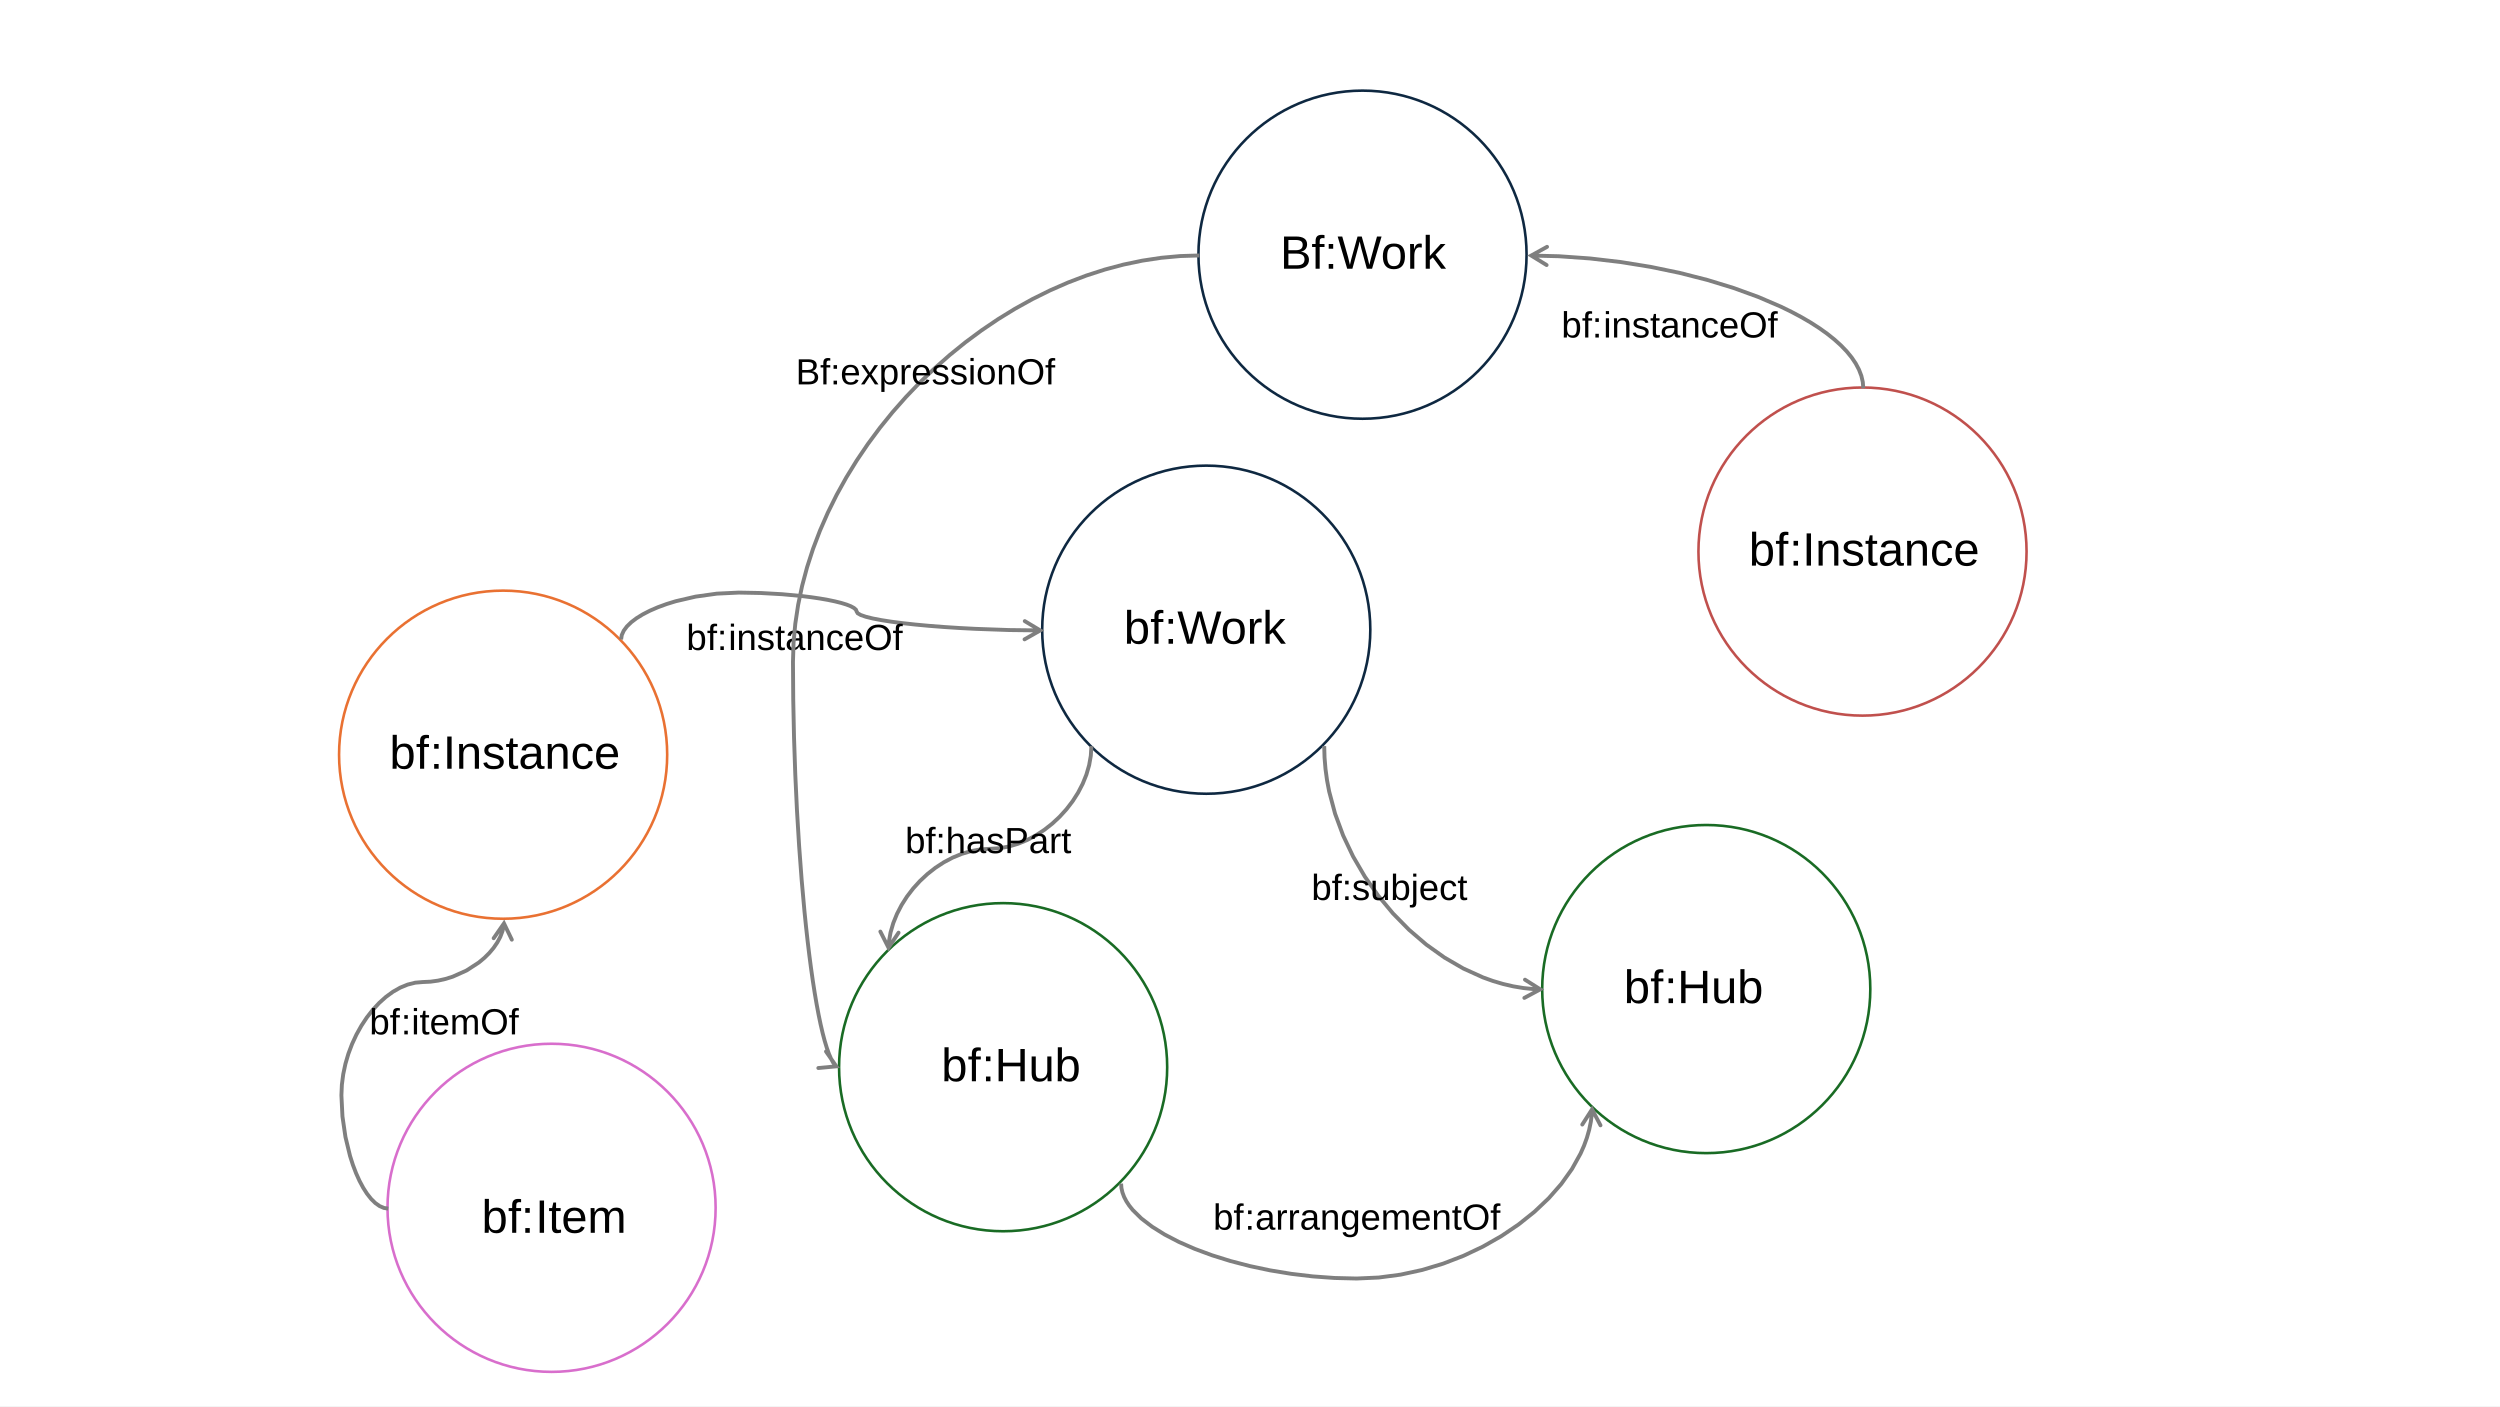
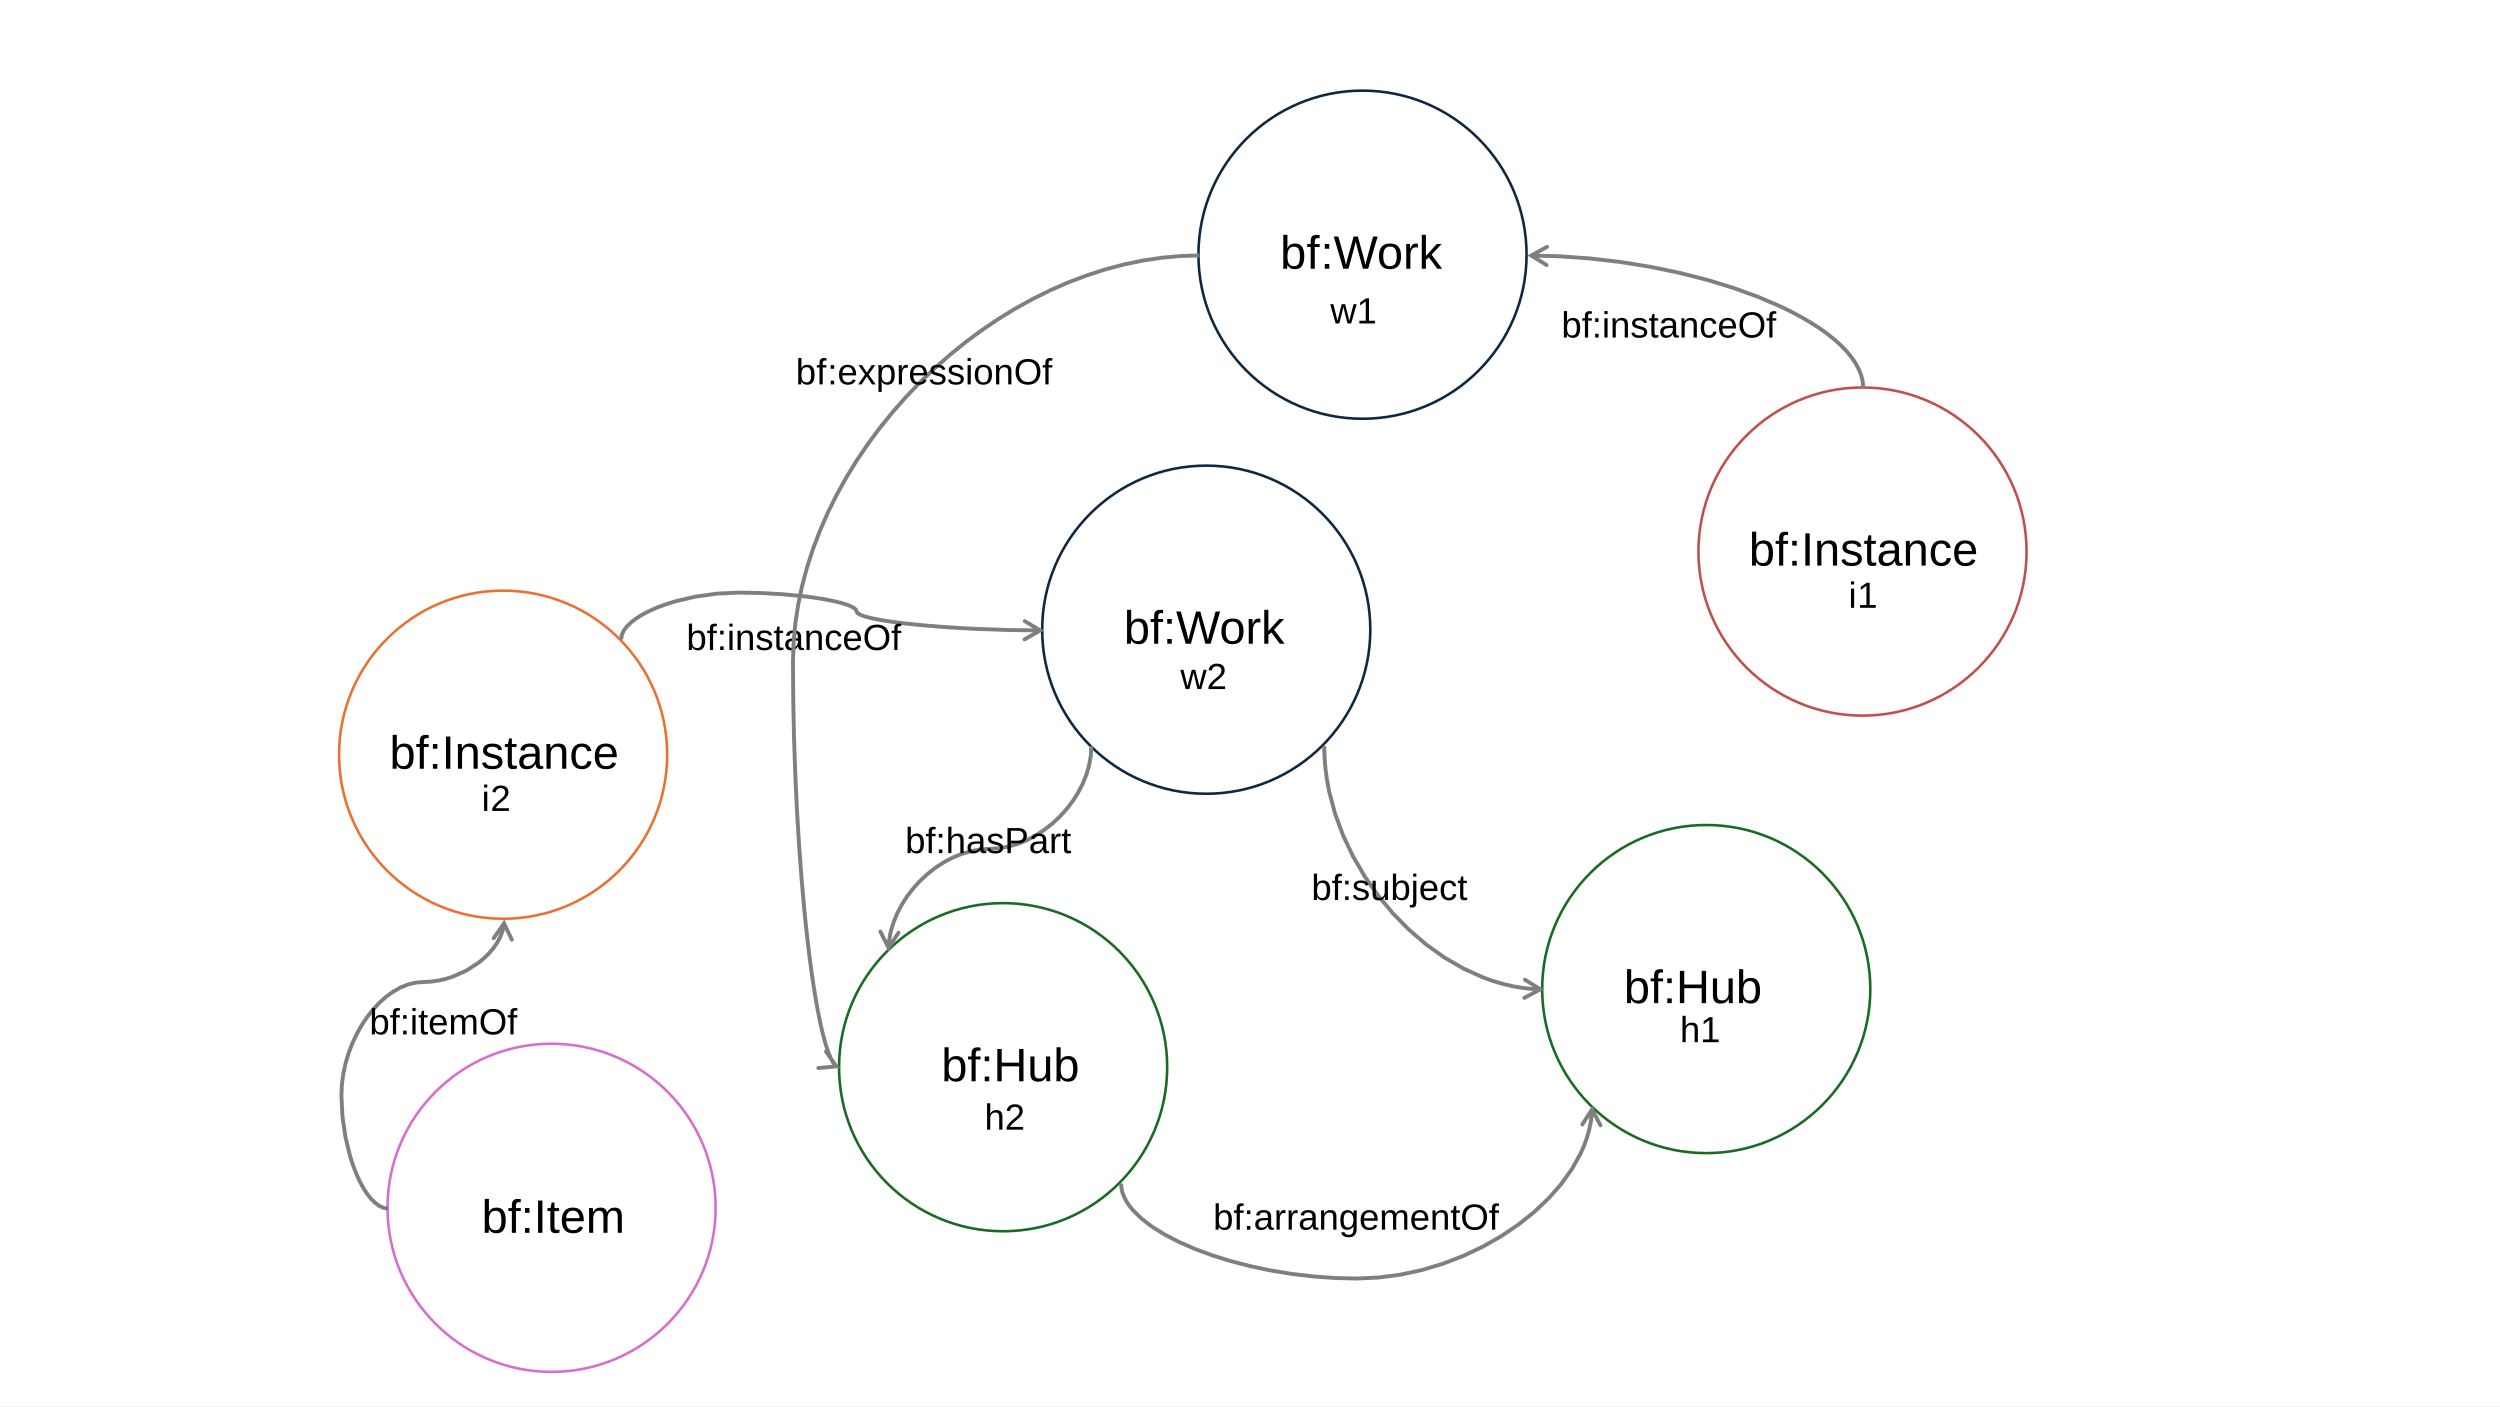
<svg xmlns="http://www.w3.org/2000/svg" width="1600" height="900" overflow="hidden">
  <g>
    <rect x="0" y="0" width="1600" height="900" fill="#FFFFFF" />
    <path d="M667 403C667 345.01 714.01 298 772 298 829.99 298 877 345.01 877 403 877 460.99 829.99 508 772 508 714.01 508 667 460.99 667 403Z" stroke="#0E2841" stroke-width="1.667" stroke-miterlimit="8" fill="none" fill-rule="evenodd" />
-     <text font-family="Aptos,Aptos_MSFontService,Arial" font-weight="400" font-size="30" transform="translate(719.303 412)">b</text>
-     <text font-family="Aptos,Aptos_MSFontService,Arial" font-weight="400" font-size="30" transform="translate(736.178 412)">f</text>
-     <text font-family="Aptos,Aptos_MSFontService,Arial" font-weight="400" font-size="30" transform="translate(745.137 412)">:Work</text>
+     <text font-family="Aptos,Aptos_MSFontService,Arial" font-weight="400" font-size="30" transform="translate(719.303 412)">bf:Work</text>
    <path d="M987 633C987 575.01 1034.01 528 1092 528 1149.99 528 1197 575.01 1197 633 1197 690.99 1149.99 738 1092 738 1034.01 738 987 690.99 987 633Z" stroke="#196B24" stroke-width="1.667" stroke-miterlimit="8" fill="none" fill-rule="evenodd" />
-     <text font-family="Aptos,Aptos_MSFontService,Arial" font-weight="400" font-size="30" transform="translate(1039.3 642)">b</text>
-     <text font-family="Aptos,Aptos_MSFontService,Arial" font-weight="400" font-size="30" transform="translate(1056.18 642)">f</text>
-     <text font-family="Aptos,Aptos_MSFontService,Arial" font-weight="400" font-size="30" transform="translate(1065.14 642)">:Hub</text>
+     <text font-family="Aptos,Aptos_MSFontService,Arial" font-weight="400" font-size="30" transform="translate(1039.3 642)">bf:Hub</text>
    <path d="M0.035-1.25 7.368-1.045 14.719-0.435 22.04 0.563 29.329 1.942 43.671 5.766 57.676 10.943 71.217 17.364 84.18 24.925 96.451 33.524 107.92 43.057 118.471 53.423 127.991 64.519 136.366 76.245 143.481 88.498 149.213 101.161 151.536 107.645 153.465 114.182 154.991 120.774 156.1 127.409 156.776 134.074 156.918 138.237 154.42 138.323 154.279 134.201 154.284 134.284 153.617 127.701 153.627 127.781 152.532 121.224 152.547 121.3 151.038 114.782 151.057 114.854 149.148 108.387 149.17 108.455 146.877 102.052 146.915 102.146 141.23 89.586 141.288 89.698 134.234 77.551 134.298 77.65 125.989 66.018 126.058 66.105 116.608 55.092 116.681 55.169 106.205 44.877 106.282 44.947 94.893 35.48 94.975 35.542 82.787 27.003 82.875 27.059 70.003 19.55 70.097 19.6 56.655 13.226 56.758 13.268 42.859 8.131 42.97 8.166 28.73 4.369 28.82 4.39 21.607 3.026 21.67 3.036 14.414 2.046 14.48 2.053 7.195 1.45 7.264 1.454-0.035 1.25ZM162.258 128.679 155.754 140.76 148.44 129.152C148.072 128.568 148.247 127.796 148.831 127.428 149.415 127.06 150.187 127.235 150.555 127.819L156.727 137.614 154.568 137.688 160.056 127.494C160.384 126.886 161.142 126.659 161.75 126.986 162.357 127.313 162.585 128.071 162.258 128.679Z" fill="#7F7F7F" transform="matrix(1.83697e-16 1 1 -1.83697e-16 847.5 477.5)" />
    <text font-family="Aptos,Aptos_MSFontService,Arial" font-weight="400" font-size="23.333" transform="translate(839.303 576)">bf:subject</text>
    <path d="M537 683C537 625.01 584.01 578 642 578 699.99 578 747 625.01 747 683 747 740.99 699.99 788 642 788 584.01 788 537 740.99 537 683Z" stroke="#196B24" stroke-width="1.667" stroke-miterlimit="8" fill="none" fill-rule="evenodd" />
-     <text font-family="Aptos,Aptos_MSFontService,Arial" font-weight="400" font-size="30" transform="translate(602.46 692)">b</text>
-     <text font-family="Aptos,Aptos_MSFontService,Arial" font-weight="400" font-size="30" transform="translate(619.335 692)">f</text>
-     <text font-family="Aptos,Aptos_MSFontService,Arial" font-weight="400" font-size="30" transform="translate(628.293 692)">:Hub</text>
+     <text font-family="Aptos,Aptos_MSFontService,Arial" font-weight="400" font-size="30" transform="translate(602.46 692)">bf:Hub</text>
    <path d="M699.748 477.576 699.37 483.804 698.259 490.05 696.469 496.187 694.051 502.167 691.054 507.944 687.528 513.471 683.52 518.7 679.077 523.585 674.248 528.079 669.077 532.135 663.613 535.703 657.9 538.735 651.986 541.182 645.916 542.994 639.737 544.12 633.577 544.501 627.491 544.879 627.638 544.861 621.6 545.96 621.733 545.928 615.79 547.702 615.911 547.66 610.111 550.06 610.219 550.009 604.609 552.986 604.706 552.929 599.335 556.437 599.423 556.374 594.337 560.363 594.417 560.294 589.664 564.717 589.737 564.643 585.365 569.451 585.433 569.37 581.489 574.515 581.551 574.427 578.083 579.861 578.139 579.764 575.196 585.439 575.245 585.332 572.872 591.2 572.914 591.081 571.16 597.093 571.191 596.962 570.104 603.07 570.121 602.927 569.897 606.613 567.402 606.462 567.63 602.703 568.741 596.458 570.531 590.321 572.949 584.34 575.946 578.564 579.472 573.037 583.48 567.808 587.923 562.922 592.752 558.428 597.923 554.373 603.387 550.805 609.1 547.772 615.014 545.325 621.084 543.513 627.263 542.388 633.423 542.006 639.508 541.629 639.362 541.647 645.4 540.547 645.266 540.579 651.209 538.805 651.089 538.848 656.889 536.448 656.781 536.499 662.391 533.521 662.294 533.579 667.665 530.071 667.577 530.134 672.663 526.145 672.583 526.213 677.336 521.791 677.263 521.865 681.635 517.057 681.567 517.137 685.511 511.992 685.449 512.08 688.917 506.646 688.861 506.743 691.804 501.068 691.755 501.175 694.128 495.308 694.086 495.427 695.84 489.415 695.809 489.546 696.896 483.437 696.879 483.581 697.252 477.424ZM576.117 597.602 568.5 609.013 562.316 596.766C562.005 596.15 562.252 595.398 562.868 595.087 563.484 594.776 564.236 595.023 564.547 595.639L569.766 605.974 567.61 605.843 574.037 596.214C574.421 595.64 575.197 595.485 575.771 595.868 576.345 596.252 576.5 597.028 576.117 597.602Z" fill="#7F7F7F" />
    <text font-family="Aptos,Aptos_MSFontService,Arial" font-weight="400" font-size="23.333" transform="translate(579.303 546)">bf:hasPart</text>
    <path d="M217 483C217 425.01 264.01 378 322 378 379.99 378 427 425.01 427 483 427 540.99 379.99 588 322 588 264.01 588 217 540.99 217 483Z" stroke="#E97132" stroke-width="1.667" stroke-miterlimit="8" fill="none" fill-rule="evenodd" />
-     <text font-family="Aptos,Aptos_MSFontService,Arial" font-weight="400" font-size="30" transform="translate(249.303 492)">b</text>
-     <text font-family="Aptos,Aptos_MSFontService,Arial" font-weight="400" font-size="30" transform="translate(266.178 492)">f</text>
-     <text font-family="Aptos,Aptos_MSFontService,Arial" font-weight="400" font-size="30" transform="translate(275.137 492)">:Instance</text>
+     <text font-family="Aptos,Aptos_MSFontService,Arial" font-weight="400" font-size="30" transform="translate(249.303 492)">bf:Instance</text>
    <path d="M396.265 409.064 396.723 406.086 398.109 403.021 400.282 400.09 403.161 397.289 406.684 394.617 410.798 392.08 415.451 389.692 420.592 387.467 426.167 385.426 432.138 383.583 444.971 380.602 458.7 378.682 472.859 378.003 486.983 378.277 500.648 379.049 513.424 380.249 519.355 380.988 524.897 381.808 530.002 382.701 534.619 383.658 538.696 384.674 542.188 385.744 545.056 386.872 547.285 388.087 548.88 389.512 549.421 390.932 549.322 390.729 550.01 391.864 549.553 391.422 551.56 392.548 551.353 392.455 554.591 393.564 554.485 393.533 558.865 394.615 558.802 394.601 564.237 395.647 564.193 395.64 570.595 396.642 570.563 396.637 577.843 397.586 577.818 397.583 585.89 398.469 585.869 398.467 594.643 399.282 594.625 399.281 604.015 400.016 603.999 400.015 613.916 400.662 613.901 400.661 624.257 401.21 624.235 401.209 645.915 401.979 645.886 401.978 665.794 402.22 665.764 404.72 645.841 404.477 624.136 403.707 613.761 403.157 603.828 402.509 594.421 401.772 585.627 400.955 577.533 400.066 570.224 399.114 563.785 398.106 558.297 397.05 553.833 395.947 550.436 394.784 548.043 393.441 547.125 391.928 546.653 390.687 546.988 391.174 545.727 390.048 545.962 390.213 543.928 389.105 544.069 389.17 541.318 388.089 541.409 388.121 537.995 387.074 538.06 387.092 534.039 386.09 534.087 386.101 529.514 385.153 529.552 385.16 524.483 384.274 524.515 384.279 519.003 383.463 519.032 383.467 513.134 382.732 513.172 382.736 500.437 381.54 500.483 381.544 486.865 380.774 486.912 380.776 472.852 380.504 472.936 380.502 458.877 381.176 458.99 381.166 445.372 383.07 445.482 383.05 432.748 386.009 432.833 385.985 426.935 387.805 426.996 387.785 421.485 389.803 421.551 389.776 416.482 391.97 416.556 391.934 411.983 394.282 412.068 394.234 408.047 396.713 408.147 396.645 404.733 399.234 404.849 399.134 402.098 401.811 402.231 401.66 400.197 404.403 400.332 404.173 399.071 406.96 399.168 406.635 398.735 409.444ZM656.494 396.443 668.26 403.5 656.325 410.268C655.725 410.609 654.962 410.398 654.621 409.798 654.281 409.197 654.492 408.434 655.092 408.094L665.162 402.383 665.136 404.542 655.208 398.587C654.616 398.232 654.424 397.464 654.779 396.872 655.134 396.28 655.902 396.088 656.494 396.443Z" fill="#7F7F7F" />
-     <text font-family="Aptos,Aptos_MSFontService,Arial" font-weight="400" font-size="23.333" transform="translate(439.303 416)">b</text>
-     <text font-family="Aptos,Aptos_MSFontService,Arial" font-weight="400" font-size="23.333" transform="translate(452.428 416)">f:</text>
-     <text font-family="Aptos,Aptos_MSFontService,Arial" font-weight="400" font-size="23.333" transform="translate(466.178 416)">instanceOf</text>
+     <text font-family="Aptos,Aptos_MSFontService,Arial" font-weight="400" font-size="23.333" transform="translate(439.303 416)">bf:instanceOf</text>
    <path d="M767 163C767 105.01 814.01 58 872 58 929.99 58 977 105.01 977 163 977 220.99 929.99 268 872 268 814.01 268 767 220.99 767 163Z" stroke="#0E2841" stroke-width="1.667" stroke-miterlimit="8" fill="none" fill-rule="evenodd" />
-     <text font-family="Aptos,Aptos_MSFontService,Arial" font-weight="400" font-size="30" transform="translate(819.303 172)">Bf:Work</text>
+     <text font-family="Aptos,Aptos_MSFontService,Arial" font-weight="400" font-size="30" transform="translate(819.303 172)">b</text>
+     <text font-family="Aptos,Aptos_MSFontService,Arial" font-weight="400" font-size="30" transform="translate(836.178 172)">f</text>
+     <text font-family="Aptos,Aptos_MSFontService,Arial" font-weight="400" font-size="30" transform="translate(845.137 172)">:Work</text>
    <path d="M0.039-1.249 12.26-0.871 24.494 0.25 36.677 2.09 48.785 4.623 60.795 7.826 72.683 11.675 84.425 16.144 95.997 21.211 107.376 26.85 118.538 33.039 129.46 39.753 140.117 46.968 150.487 54.661 160.545 62.807 170.269 71.384 179.633 80.366 188.616 89.731 197.192 99.454 205.338 109.513 213.031 119.882 220.246 130.54 226.96 141.462 233.149 152.624 238.788 164.003 243.855 175.575 248.325 187.317 252.173 199.205 255.376 211.215 257.909 223.323 259.749 235.506 260.87 247.74 261.249 259.985 261.077 284.361 260.575 308.53 259.765 332.319 258.669 355.536 257.31 377.992 255.708 399.497 253.886 419.858 252.9 429.555 251.866 438.893 250.788 447.852 249.669 456.407 248.511 464.535 247.317 472.213 246.089 479.417 244.831 486.124 243.543 492.312 242.229 497.957 240.889 503.039 239.526 507.537 238.137 511.433 236.719 514.711 235.256 517.364 233.708 519.391 233.022 519.935 231.467 517.978 232.031 517.53 231.816 517.749 233.213 515.92 233.112 516.076 234.501 513.557 234.448 513.664 235.827 510.478 235.796 510.555 237.161 506.726 237.142 506.783 238.49 502.336 238.478 502.38 239.807 497.338 239.798 497.373 241.105 491.759 241.098 491.788 242.38 485.627 242.376 485.651 243.63 478.966 243.627 478.986 244.851 471.802 244.848 471.82 246.04 464.159 246.037 464.175 247.193 456.061 247.191 456.076 248.309 447.534 248.307 447.547 249.383 438.601 249.382 438.612 250.414 429.285 250.413 429.296 251.398 419.612 251.397 419.627 253.217 399.283 253.215 399.302 254.816 377.815 254.815 377.832 256.173 355.393 256.172 355.41 257.267 332.209 257.267 332.226 258.076 308.454 258.075 308.47 258.577 284.317 258.577 284.334 258.749 259.991 258.75 260.039 258.373 247.855 258.377 247.931 257.262 235.771 257.271 235.843 255.442 223.731 255.455 223.801 252.936 211.76 252.951 211.826 249.766 199.881 249.784 199.943 245.956 188.117 245.977 188.177 241.529 176.493 241.553 176.55 236.51 165.033 236.535 165.086 230.922 153.76 230.948 153.811 224.787 142.698 224.816 142.747 218.131 131.873 218.161 131.919 210.976 121.306 211.007 121.35 203.346 111.023 203.379 111.065 195.266 101.048 195.3 101.088 186.758 91.404 186.793 91.442 177.847 82.115 177.884 82.152 168.557 73.206 168.595 73.241 158.911 64.7 158.951 64.734 148.934 56.62 148.976 56.653 138.649 48.992 138.693 49.023 128.081 41.839 128.127 41.868 117.253 35.184 117.301 35.212 106.189 29.051 106.24 29.077 94.913 23.464 94.967 23.489 83.45 18.446 83.507 18.47 71.823 14.022 71.883 14.043 60.056 10.215 60.119 10.233 48.174 7.048 48.24 7.063 36.199 4.544 36.269 4.557 24.157 2.728 24.229 2.736 12.069 1.622 12.145 1.626-0.039 1.249ZM243.655 521.276 229.995 520.002 237.827 508.738C238.221 508.171 239 508.031 239.567 508.425 240.134 508.82 240.274 509.599 239.88 510.165L233.271 519.67 232.36 517.712 243.887 518.787C244.575 518.851 245.08 519.46 245.016 520.147 244.952 520.835 244.343 521.34 243.655 521.276Z" fill="#7F7F7F" transform="matrix(-1 1.22465e-16 1.22465e-16 1 767.5 163.5)" />
-     <text font-family="Aptos,Aptos_MSFontService,Arial" font-weight="400" font-size="23.333" transform="translate(509.303 246)">Bf:expressionOf</text>
+     <text font-family="Aptos,Aptos_MSFontService,Arial" font-weight="400" font-size="23.333" transform="translate(509.303 246)">b</text>
+     <text font-family="Aptos,Aptos_MSFontService,Arial" font-weight="400" font-size="23.333" transform="translate(522.428 246)">f</text>
+     <text font-family="Aptos,Aptos_MSFontService,Arial" font-weight="400" font-size="23.333" transform="translate(529.512 246)">:expressionOf</text>
    <path d="M1087 353C1087 295.01 1134.01 248 1192 248 1249.99 248 1297 295.01 1297 353 1297 410.99 1249.99 458 1192 458 1134.01 458 1087 410.99 1087 353Z" stroke="#C0504D" stroke-width="1.667" stroke-miterlimit="8" fill="none" fill-rule="evenodd" />
-     <text font-family="Aptos,Aptos_MSFontService,Arial" font-weight="400" font-size="30" transform="translate(1119.3 362)">b</text>
-     <text font-family="Aptos,Aptos_MSFontService,Arial" font-weight="400" font-size="30" transform="translate(1136.18 362)">f</text>
-     <text font-family="Aptos,Aptos_MSFontService,Arial" font-weight="400" font-size="30" transform="translate(1145.14 362)">:Instance</text>
+     <text font-family="Aptos,Aptos_MSFontService,Arial" font-weight="400" font-size="30" transform="translate(1119.3 362)">bf:Instance</text>
    <path d="M0.098-1.246 4.174-0.927 8.324 0.035 12.435 1.605 16.498 3.756 20.507 6.46 24.457 9.694 28.344 13.437 32.164 17.667 35.912 22.366 39.582 27.512 43.168 33.088 46.663 39.073 50.061 45.449 53.359 52.205 59.6 66.727 65.34 82.511 70.515 99.394 75.064 117.218 78.925 135.828 82.036 155.068 84.336 174.781 85.761 194.81 86.19 212.495 83.69 212.556 83.263 194.9 83.266 194.959 81.844 174.986 81.849 175.042 79.556 155.385 79.564 155.439 76.461 136.254 76.471 136.309 72.622 117.753 72.635 117.808 68.1 100.041 68.116 100.098 62.96 83.275 62.98 83.335 57.263 67.615 57.289 67.681 51.074 53.22 51.099 53.275 47.824 46.566 47.844 46.605 44.468 40.27 44.492 40.313 41.022 34.372 41.05 34.417 37.495 28.89 37.529 28.939 33.896 23.844 33.937 23.898 30.234 19.256 30.283 19.314 26.518 15.145 26.579 15.207 22.759 11.53 22.834 11.596 18.968 8.431 19.061 8.5 15.155 5.865 15.27 5.934 11.333 3.851 11.472 3.914 7.512 2.401 7.676 2.451 3.701 1.529 3.886 1.558-0.098 1.246ZM91.624 202.991 85 215.006 77.802 203.326C77.44 202.738 77.623 201.968 78.21 201.606 78.798 201.244 79.568 201.426 79.93 202.014L86.004 211.87 83.845 211.922 89.435 201.784C89.768 201.179 90.528 200.959 91.133 201.293 91.738 201.626 91.957 202.386 91.624 202.991Z" fill="#7F7F7F" transform="matrix(-1.83697e-16 -1 -1 1.83697e-16 1192.5 248.5)" />
-     <text font-family="Aptos,Aptos_MSFontService,Arial" font-weight="400" font-size="23.333" transform="translate(999.303 216)">b</text>
-     <text font-family="Aptos,Aptos_MSFontService,Arial" font-weight="400" font-size="23.333" transform="translate(1012.43 216)">f:</text>
-     <text font-family="Aptos,Aptos_MSFontService,Arial" font-weight="400" font-size="23.333" transform="translate(1026.18 216)">instanceOf</text>
+     <text font-family="Aptos,Aptos_MSFontService,Arial" font-weight="400" font-size="23.333" transform="translate(999.303 216)">bf:instanceOf</text>
    <path d="M718.746 757.404 718.965 760.251 718.937 760.07 719.584 762.911 719.535 762.75 720.596 765.58 720.535 765.443 721.995 768.256 721.928 768.142 723.776 770.934 723.708 770.841 725.928 773.604 725.83 773.496 731.333 778.918 731.217 778.817 738.044 784.06 737.945 783.991 745.987 789.012 745.901 788.963 755.047 793.717 754.972 793.681 765.112 798.123 765.045 798.096 776.068 802.183 776.007 802.162 787.803 805.848 787.744 805.831 800.203 809.072 800.147 809.059 813.158 811.81 813.102 811.8 826.554 814.017 826.499 814.009 840.282 815.648 840.225 815.643 854.229 816.659 854.17 816.656 868.285 817.004 868.198 817.005 882.312 816.37 882.205 816.379 896.209 814.527 896.108 814.545 909.892 811.557 909.797 811.581 923.249 807.539 923.159 807.57 936.17 802.554 936.084 802.591 948.542 796.683 948.459 796.726 960.255 790.007 960.174 790.057 971.197 782.608 971.117 782.667 981.257 774.568 981.177 774.638 990.323 765.971 990.244 766.054 998.286 756.901 998.208 756.999 1005.04 747.441 1004.96 747.559 1010.46 737.676 1010.41 737.781 1012.63 732.743 1012.6 732.82 1014.45 727.732 1014.42 727.816 1015.88 722.687 1015.86 722.777 1016.92 717.618 1016.9 717.715 1017.55 712.535 1017.54 712.637 1017.65 709.92 1020.15 710.025 1020.04 712.794 1019.38 718.073 1018.3 723.327 1016.81 728.543 1014.94 733.713 1012.67 738.842 1007.11 748.837 1000.21 758.504 992.084 767.747 982.858 776.489 972.638 784.651 961.534 792.155 949.656 798.921 937.113 804.87 924.014 809.919 910.469 813.99 896.588 816.999 882.479 818.865 868.266 819.505 854.078 819.154 840.016 818.134 826.176 816.488 812.668 814.262 799.601 811.499 787.086 808.243 775.23 804.538 764.142 800.428 753.931 795.954 744.704 791.159 736.569 786.08 729.633 780.753 724.024 775.226 721.723 772.361 719.807 769.467 718.281 766.528 717.165 763.548 716.479 760.534 716.254 757.596ZM1011.6 719.044 1019.01 707.494 1025.42 719.626C1025.74 720.236 1025.51 720.992 1024.89 721.315 1024.28 721.637 1023.53 721.404 1023.21 720.793L1017.8 710.557 1019.96 710.648 1013.71 720.393C1013.33 720.974 1012.56 721.143 1011.98 720.771 1011.4 720.398 1011.23 719.625 1011.6 719.044Z" fill="#7F7F7F" />
-     <text font-family="Aptos,Aptos_MSFontService,Arial" font-weight="400" font-size="23.333" transform="translate(776.429 787)">bf</text>
-     <text font-family="Aptos,Aptos_MSFontService,Arial" font-weight="400" font-size="23.333" transform="translate(796.638 787)">:</text>
-     <text font-family="Aptos,Aptos_MSFontService,Arial" font-weight="400" font-size="23.333" transform="translate(803.304 787)">arrangementOf</text>
+     <text font-family="Aptos,Aptos_MSFontService,Arial" font-weight="400" font-size="23.333" transform="translate(776.429 787)">bf:arrangementOf</text>
    <path d="M248 773C248 715.01 295.01 668 353 668 410.99 668 458 715.01 458 773 458 830.99 410.99 878 353 878 295.01 878 248 830.99 248 773Z" stroke="#D86ECC" stroke-width="1.667" stroke-miterlimit="8" fill="none" fill-rule="evenodd" />
-     <text font-family="Aptos,Aptos_MSFontService,Arial" font-weight="400" font-size="30" transform="translate(308.248 789)">b</text>
-     <text font-family="Aptos,Aptos_MSFontService,Arial" font-weight="400" font-size="30" transform="translate(325.123 789)">f:</text>
-     <text font-family="Aptos,Aptos_MSFontService,Arial" font-weight="400" font-size="30" transform="translate(342.623 789)">Item</text>
+     <text font-family="Aptos,Aptos_MSFontService,Arial" font-weight="400" font-size="30" transform="translate(308.248 789)">bf:Item</text>
    <path d="M0.183 1.237-2.626 1.652-2.31 1.562-5.097 2.775-4.87 2.646-7.613 4.602-7.46 4.473-10.137 7.119-10.034 7.004-12.623 10.288-12.552 10.188-15.032 14.056-14.981 13.97-17.329 18.368-17.291 18.293-19.485 23.169-19.457 23.101-21.475 28.402-21.453 28.339-23.273 34.012-23.248 33.924-26.207 46.172-26.185 46.059-28.089 59.157-28.078 59.039-28.752 72.562-28.751 72.445-28.452 79.233-28.461 79.127-27.59 85.862-27.607 85.763-26.2 92.392-26.224 92.299-24.322 98.768-24.351 98.679-21.991 104.936-22.026 104.851-19.246 110.843-19.288 110.76-16.125 116.433-16.175 116.352-12.669 121.654-12.727 121.573-8.915 126.45-8.984 126.37-4.905 130.768-4.987 130.688-0.679 134.555-0.777 134.476 3.721 137.759 3.602 137.682 8.253 140.328 8.11 140.259 12.876 142.214 12.705 142.158 17.547 143.371 17.349 143.338 22.229 143.754 22.182 143.751 27.119 143.983 32.069 144.667 36.937 145.769 41.706 147.266 50.667 151.281 58.701 156.492 62.305 159.499 65.546 162.706 68.403 166.103 70.838 169.663 72.809 173.361 74.273 177.17 75.186 181.061 75.295 182.433 72.803 182.632 72.701 181.354 72.73 181.54 71.859 177.824 71.909 177.988 70.503 174.33 70.566 174.47 68.664 170.9 68.735 171.018 66.375 167.566 66.45 167.665 63.669 164.359 63.747 164.443 60.584 161.313 60.663 161.384 57.157 158.459 57.278 158.548 49.388 153.431 49.557 153.523 40.751 149.578 40.888 149.629 36.237 148.169 36.335 148.196 31.569 147.117 31.674 147.136 26.832 146.467 26.945 146.477 22.041 146.247 17.037 145.82 12.01 144.561 7.087 142.541 2.304 139.82-2.302 136.458-6.699 132.51-10.853 128.031-14.727 123.074-18.286 117.692-21.494 111.937-24.313 105.862-26.707 99.518-28.636 92.958-30.062 86.233-30.947 79.395-31.251 72.496-30.572 58.855-28.651 45.642-25.667 33.292-23.823 27.544-21.78 22.177-19.554 17.228-17.163 12.749-14.624 8.788-11.949 5.396-9.146 2.625-6.215 0.535-3.156-0.796-0.183-1.237ZM80.195 172.642 74.247 185.006 66.412 173.743C66.018 173.176 66.158 172.397 66.725 172.003 67.291 171.609 68.07 171.748 68.465 172.315L75.076 181.819 72.923 181.991 77.942 171.558C78.241 170.936 78.988 170.675 79.61 170.974 80.232 171.273 80.494 172.02 80.195 172.642Z" fill="#7F7F7F" transform="matrix(1 -1.22465e-16 -1.22465e-16 -1 248.5 773.5)" />
-     <text font-family="Aptos,Aptos_MSFontService,Arial" font-weight="400" font-size="23.333" transform="translate(236.429 662)">bf</text>
-     <text font-family="Aptos,Aptos_MSFontService,Arial" font-weight="400" font-size="23.333" transform="translate(256.637 662)">:</text>
-     <text font-family="Aptos,Aptos_MSFontService,Arial" font-weight="400" font-size="23.333" transform="translate(263.304 662)">itemOf</text>
+     <text font-family="Aptos,Aptos_MSFontService,Arial" font-weight="400" font-size="23.333" transform="translate(236.429 662)">bf:itemOf</text>
+     <text font-family="Aptos,Aptos_MSFontService,Arial" font-weight="400" font-size="23.333" transform="translate(851.372 207)">w1</text>
+     <text font-family="Aptos,Aptos_MSFontService,Arial" font-weight="400" font-size="23.333" transform="translate(755.407 441)">w2</text>
+     <text font-family="Aptos,Aptos_MSFontService,Arial" font-weight="400" font-size="23.333" transform="translate(308.248 519)">i</text>
+     <text font-family="Aptos,Aptos_MSFontService,Arial" font-weight="400" font-size="23.333" transform="translate(313.873 519)">2</text>
+     <text font-family="Aptos,Aptos_MSFontService,Arial" font-weight="400" font-size="23.333" transform="translate(1183.04 389)">i</text>
+     <text font-family="Aptos,Aptos_MSFontService,Arial" font-weight="400" font-size="23.333" transform="translate(1188.66 389)">1</text>
+     <text font-family="Aptos,Aptos_MSFontService,Arial" font-weight="400" font-size="23.333" transform="translate(1075.17 667)">h</text>
+     <text font-family="Aptos,Aptos_MSFontService,Arial" font-weight="400" font-size="23.333" transform="translate(1088.09 667)">1</text>
+     <text font-family="Aptos,Aptos_MSFontService,Arial" font-weight="400" font-size="23.333" transform="translate(630.097 723)">h</text>
+     <text font-family="Aptos,Aptos_MSFontService,Arial" font-weight="400" font-size="23.333" transform="translate(643.014 723)">2</text>
  </g>
</svg>
